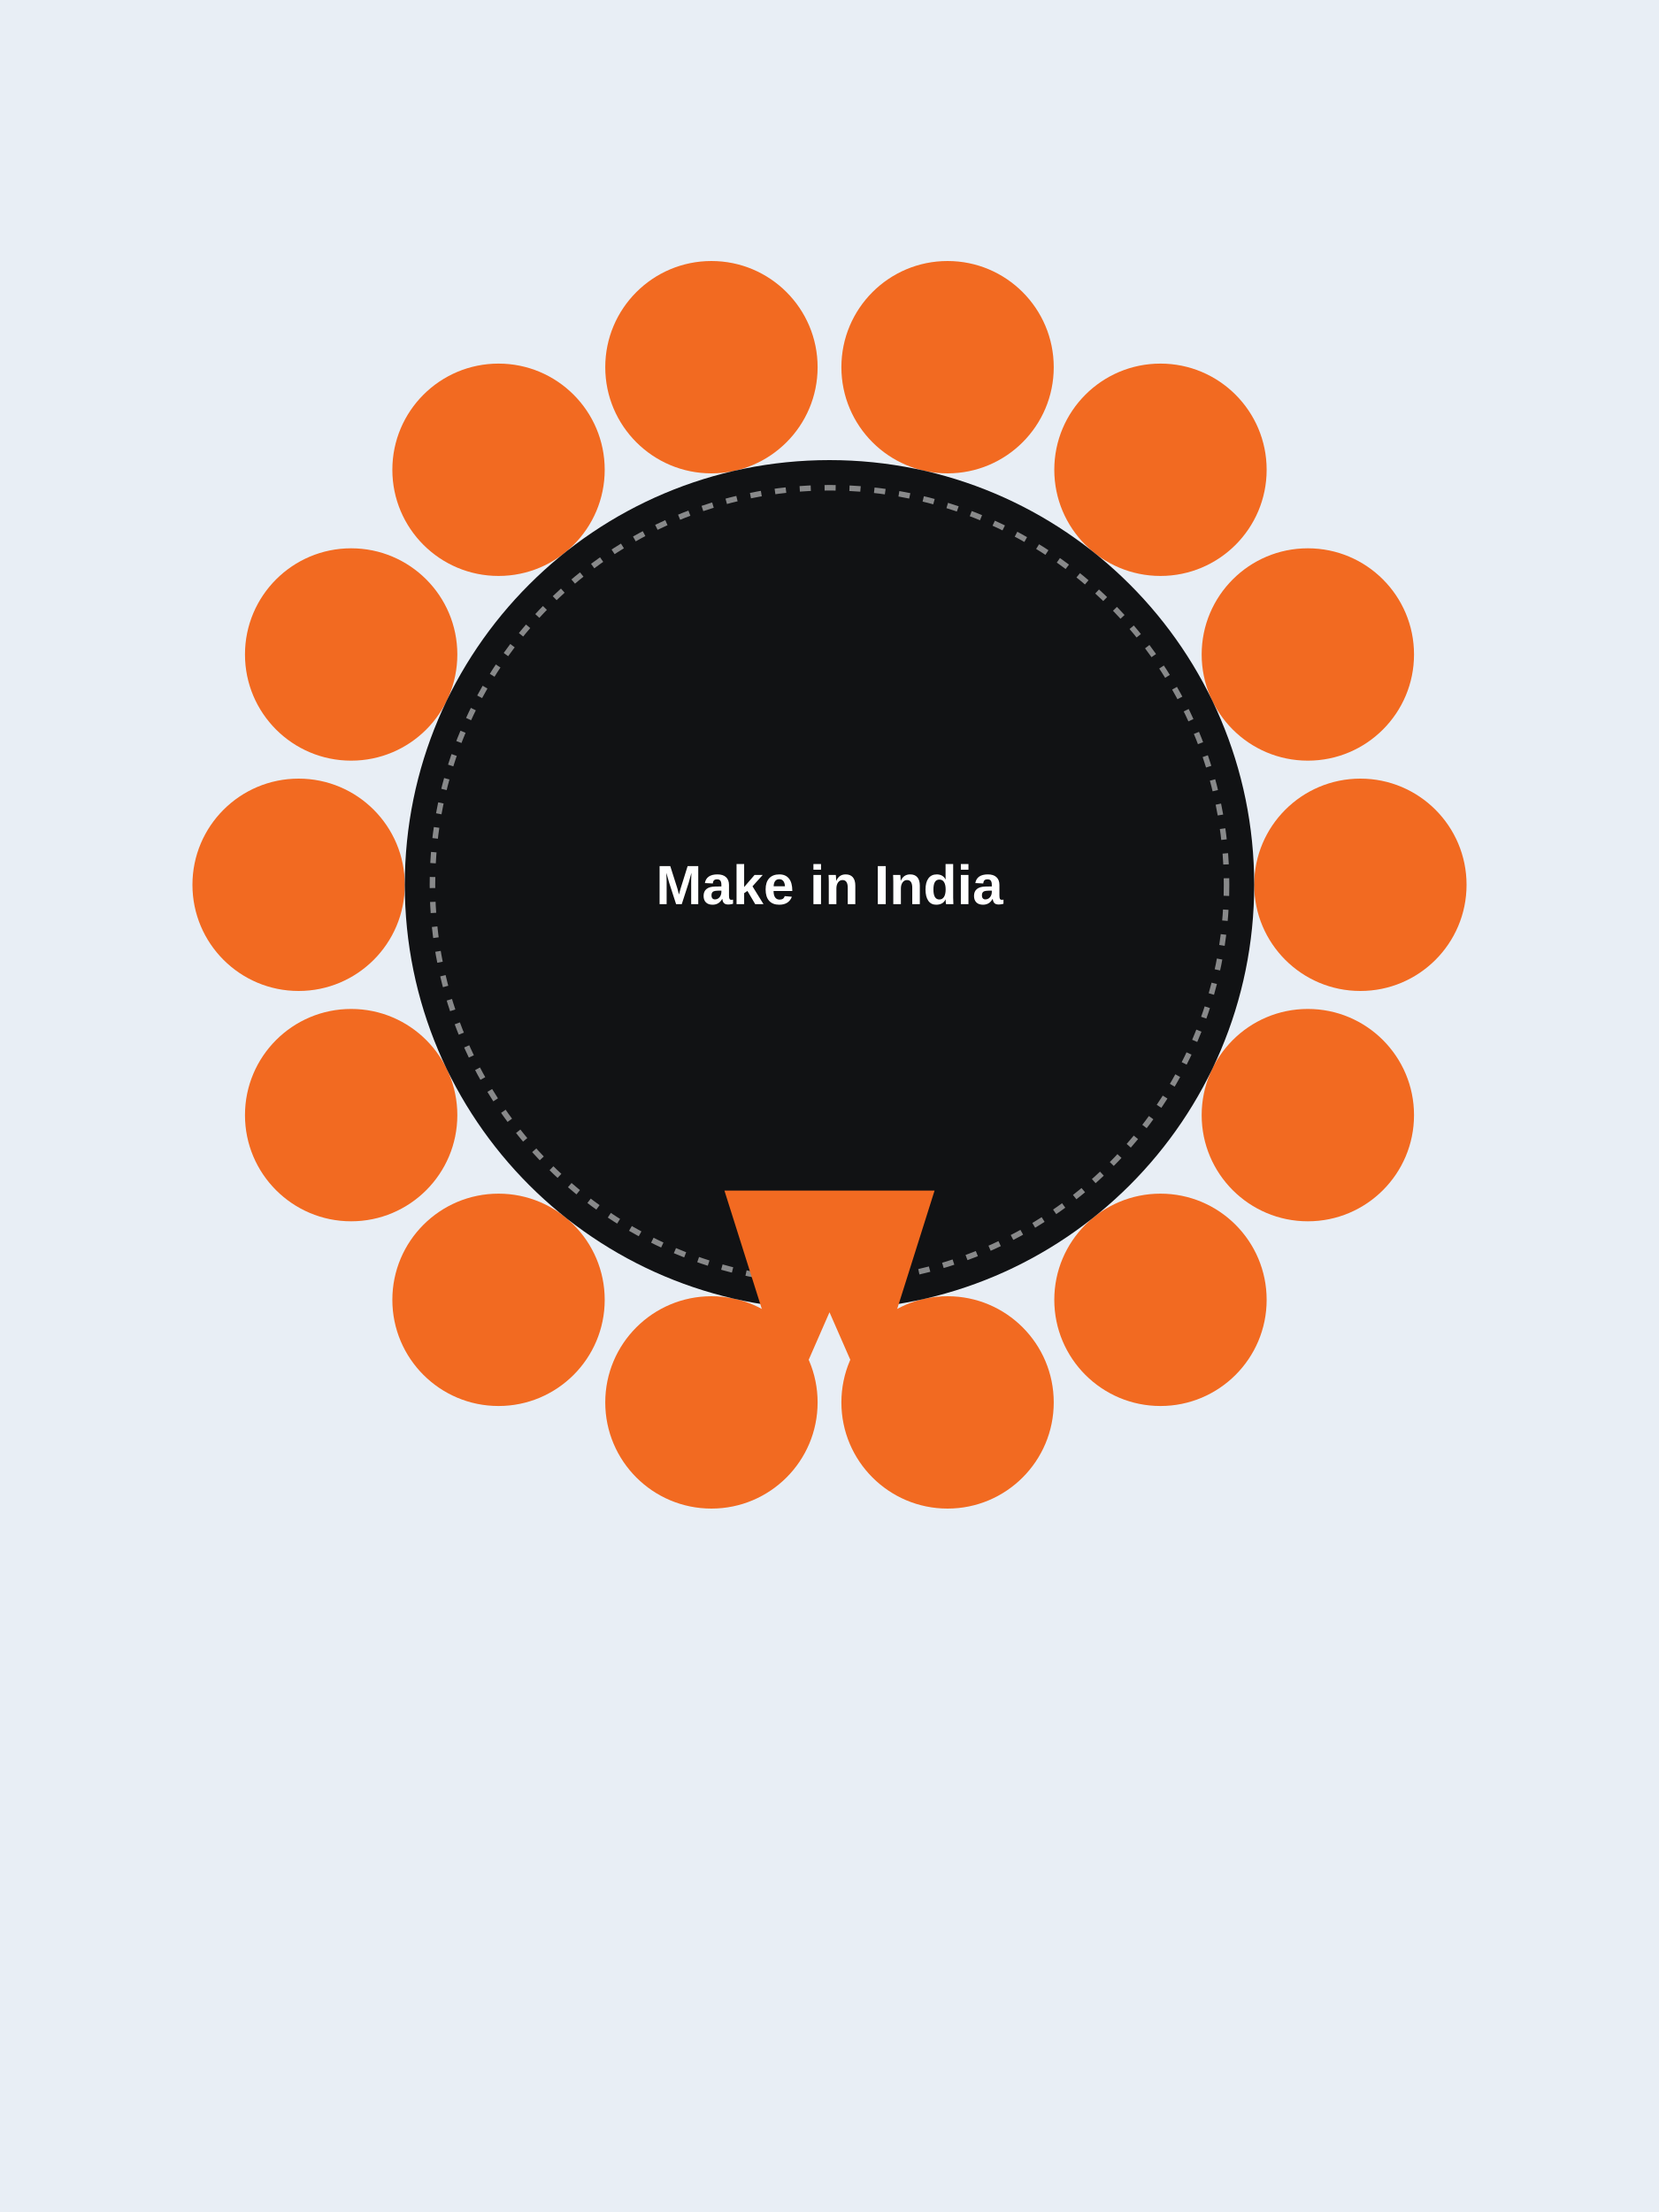
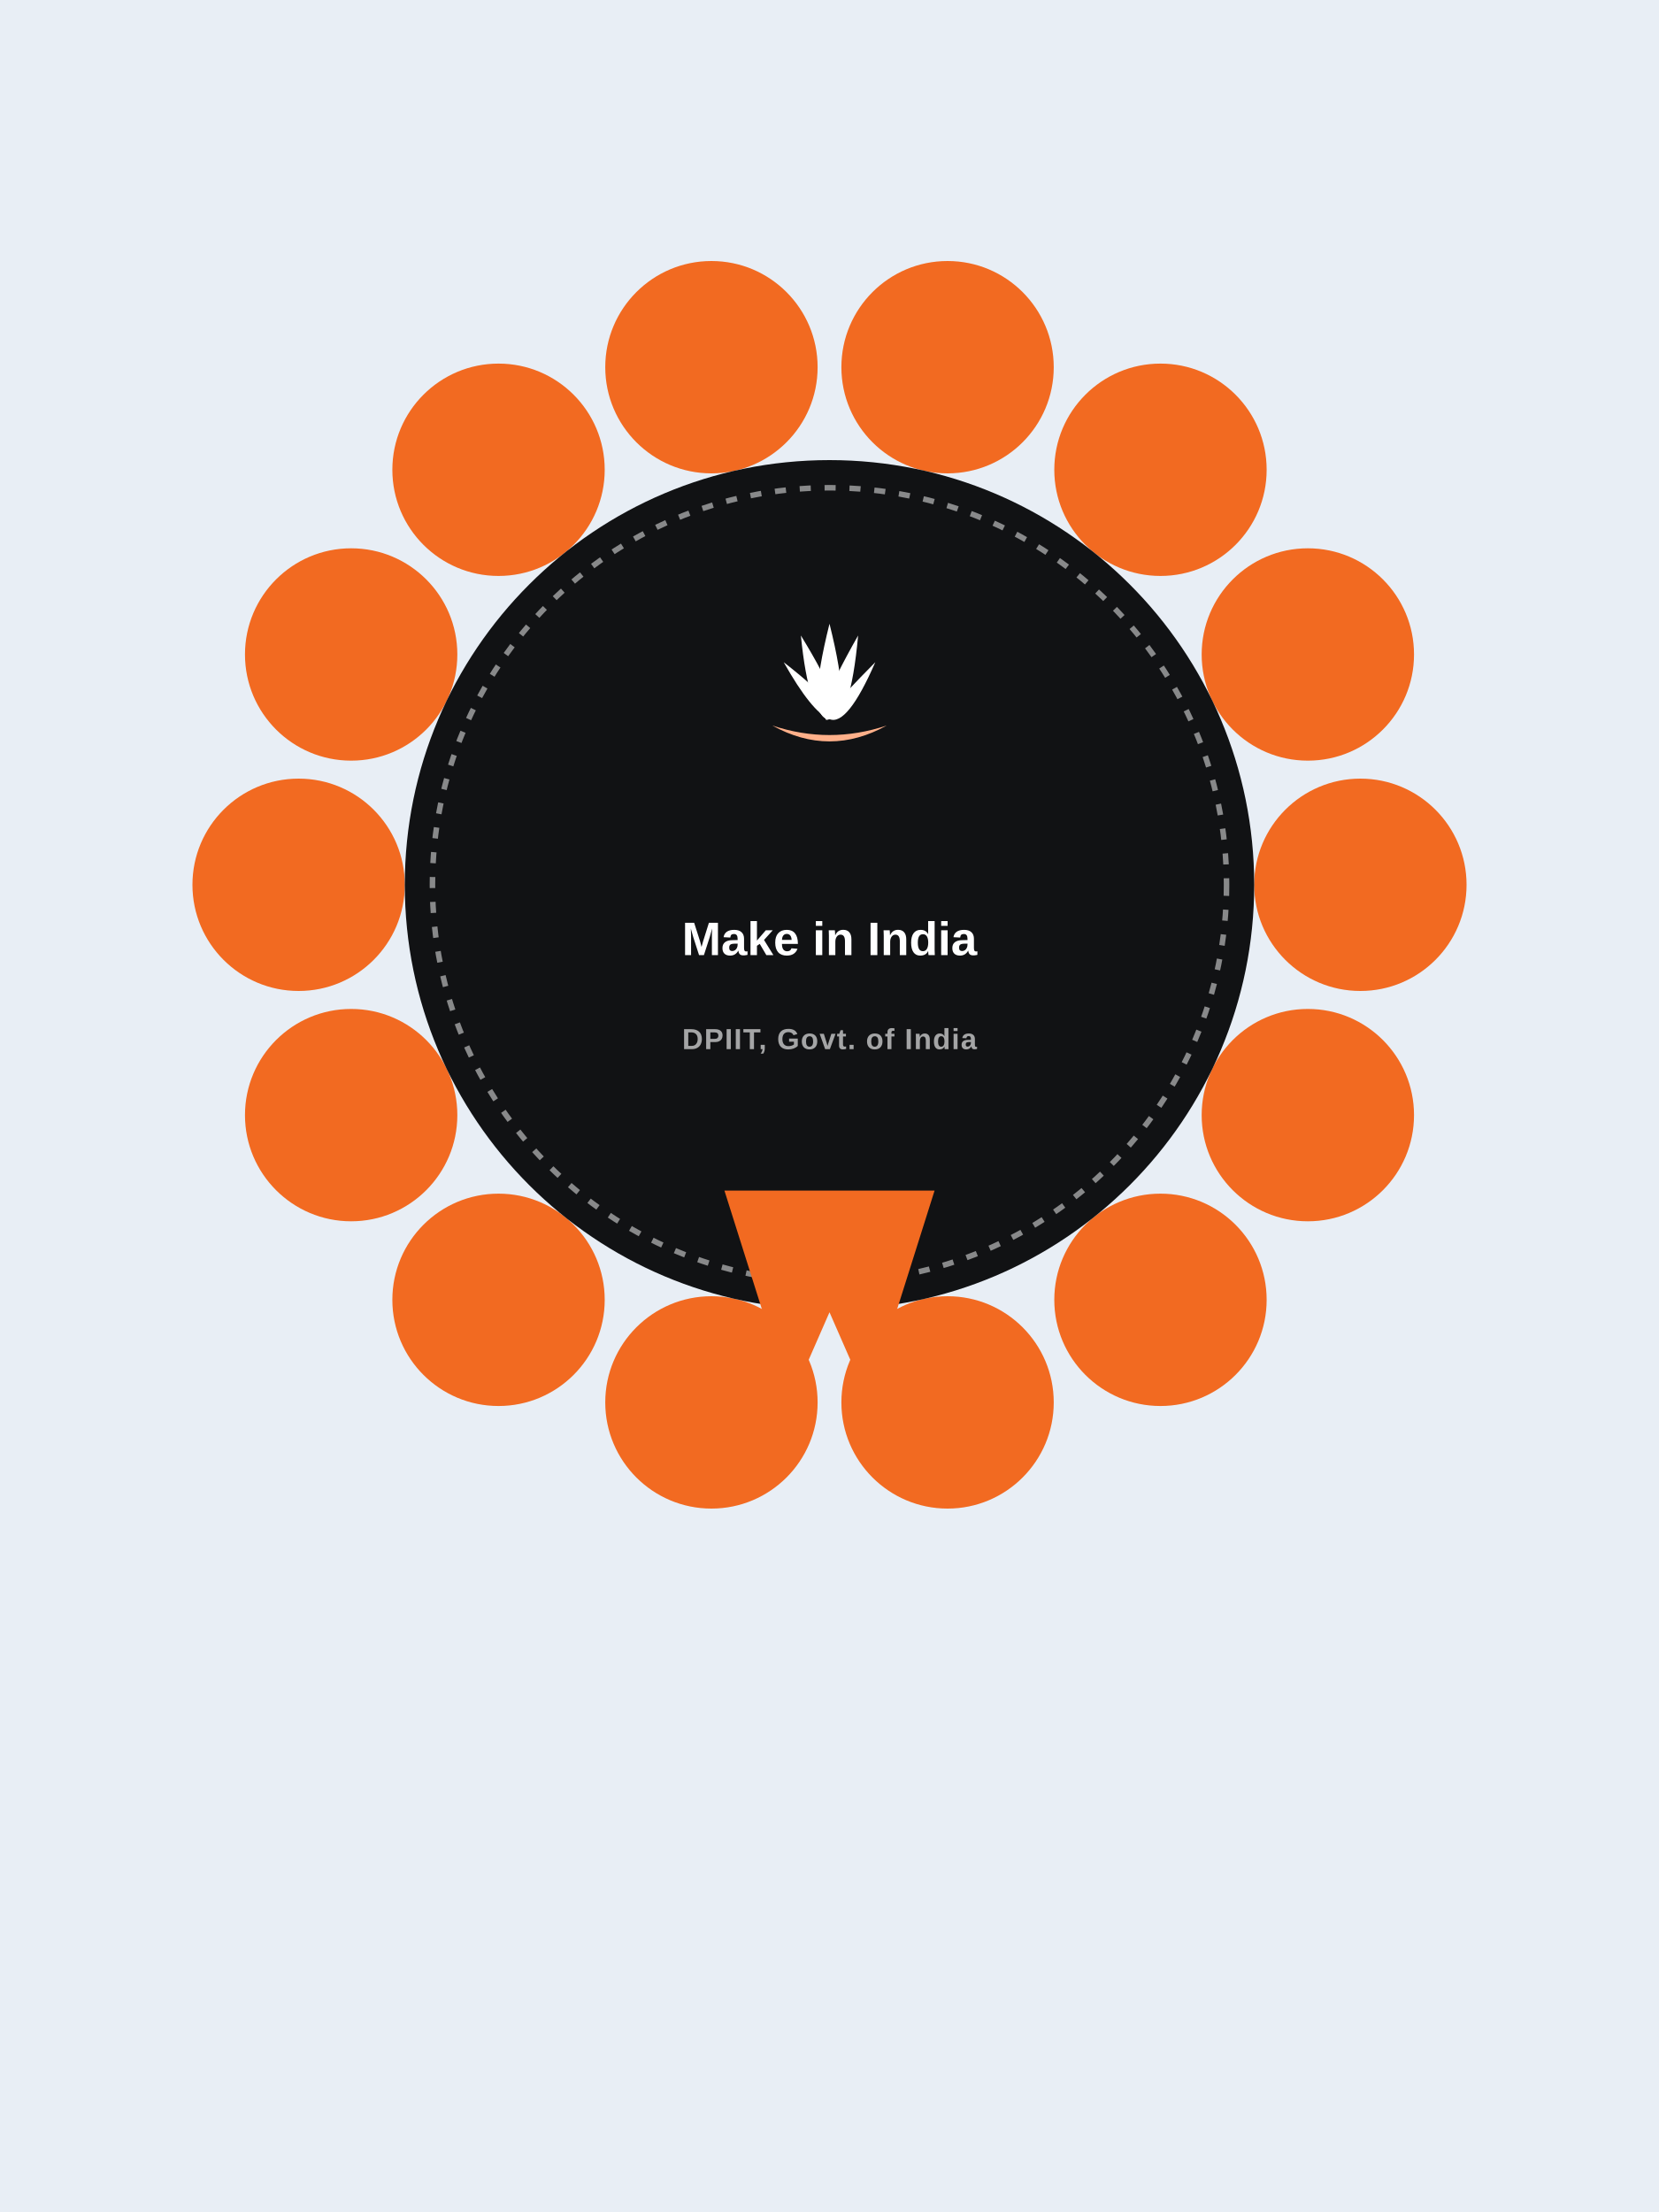
<svg xmlns="http://www.w3.org/2000/svg" width="600" height="800" viewBox="0 0 600 800">
  <rect width="600" height="800" fill="#E8EEF5" />
  <circle cx="492.0" cy="320.0" r="38.4" fill="#F26A21" />
  <circle cx="473.0" cy="403.3" r="38.4" fill="#F26A21" />
  <circle cx="419.7" cy="470.1" r="38.4" fill="#F26A21" />
  <circle cx="342.7" cy="507.2" r="38.4" fill="#F26A21" />
  <circle cx="257.3" cy="507.2" r="38.4" fill="#F26A21" />
  <circle cx="180.3" cy="470.1" r="38.4" fill="#F26A21" />
  <circle cx="127.0" cy="403.3" r="38.4" fill="#F26A21" />
  <circle cx="108.0" cy="320.0" r="38.4" fill="#F26A21" />
  <circle cx="127.0" cy="236.7" r="38.4" fill="#F26A21" />
  <circle cx="180.3" cy="169.9" r="38.4" fill="#F26A21" />
  <circle cx="257.3" cy="132.8" r="38.4" fill="#F26A21" />
  <circle cx="342.7" cy="132.8" r="38.4" fill="#F26A21" />
  <circle cx="419.7" cy="169.9" r="38.4" fill="#F26A21" />
  <circle cx="473.0" cy="236.7" r="38.4" fill="#F26A21" />
  <circle cx="300" cy="320" r="153.6" fill="#111214" />
  <circle cx="300" cy="320" r="143.6" fill="none" stroke="#FFFFFF" stroke-width="2" stroke-dasharray="4 5" opacity="0.5" />
-   <text x="300" y="327" text-anchor="middle" font-family="Arial, sans-serif" font-size="20" font-weight="700" fill="#FFFFFF">Make in India</text>
+   <g transform="translate(300 255.488) scale(1.15)">
+     <g>
+       <path d="M0 4 Q-5.6 1.7 -14.4 -13.9 Q5.6 1.7 0 4 Z" fill="#FFFFFF" />
+       <path d="M0 4 Q-6.5 3.0 -9.0 -22.3 Q6.5 3.0 0 4 Z" fill="#FFFFFF" />
+       <path d="M0 4 Q-7.5 4.0 0.0 -26.0 Q7.5 4.0 0 4 Z" fill="#FFFFFF" />
+       <path d="M0 4 Q-6.5 5.0 9.0 -22.3 Q6.5 5.0 0 4 Z" fill="#FFFFFF" />
+       <path d="M0 4 Q-5.6 6.3 14.4 -13.9 Q5.6 6.3 0 4 Z" fill="#FFFFFF" />
+       <path d="M-18 6 Q0 16 18 6 Q0 12 -18 6 Z" fill="#FFB08A" />
+     </g>
+   </g>
+   <text x="300" y="345.432" text-anchor="middle" font-family="Arial, sans-serif" font-size="17" font-weight="700" fill="#FFFFFF">Make in India</text>
+   <text x="300" y="379.432" text-anchor="middle" font-family="Arial, sans-serif" font-size="10.5" font-weight="600" fill="#FFFFFF" opacity="0.62" letter-spacing="0.4">DPIIT, Govt. of India</text>
  <path d="M262 430.592 L286 506.592 L300 474.592 L314 506.592 L338 430.592 Z" fill="#F26A21" />
</svg>
